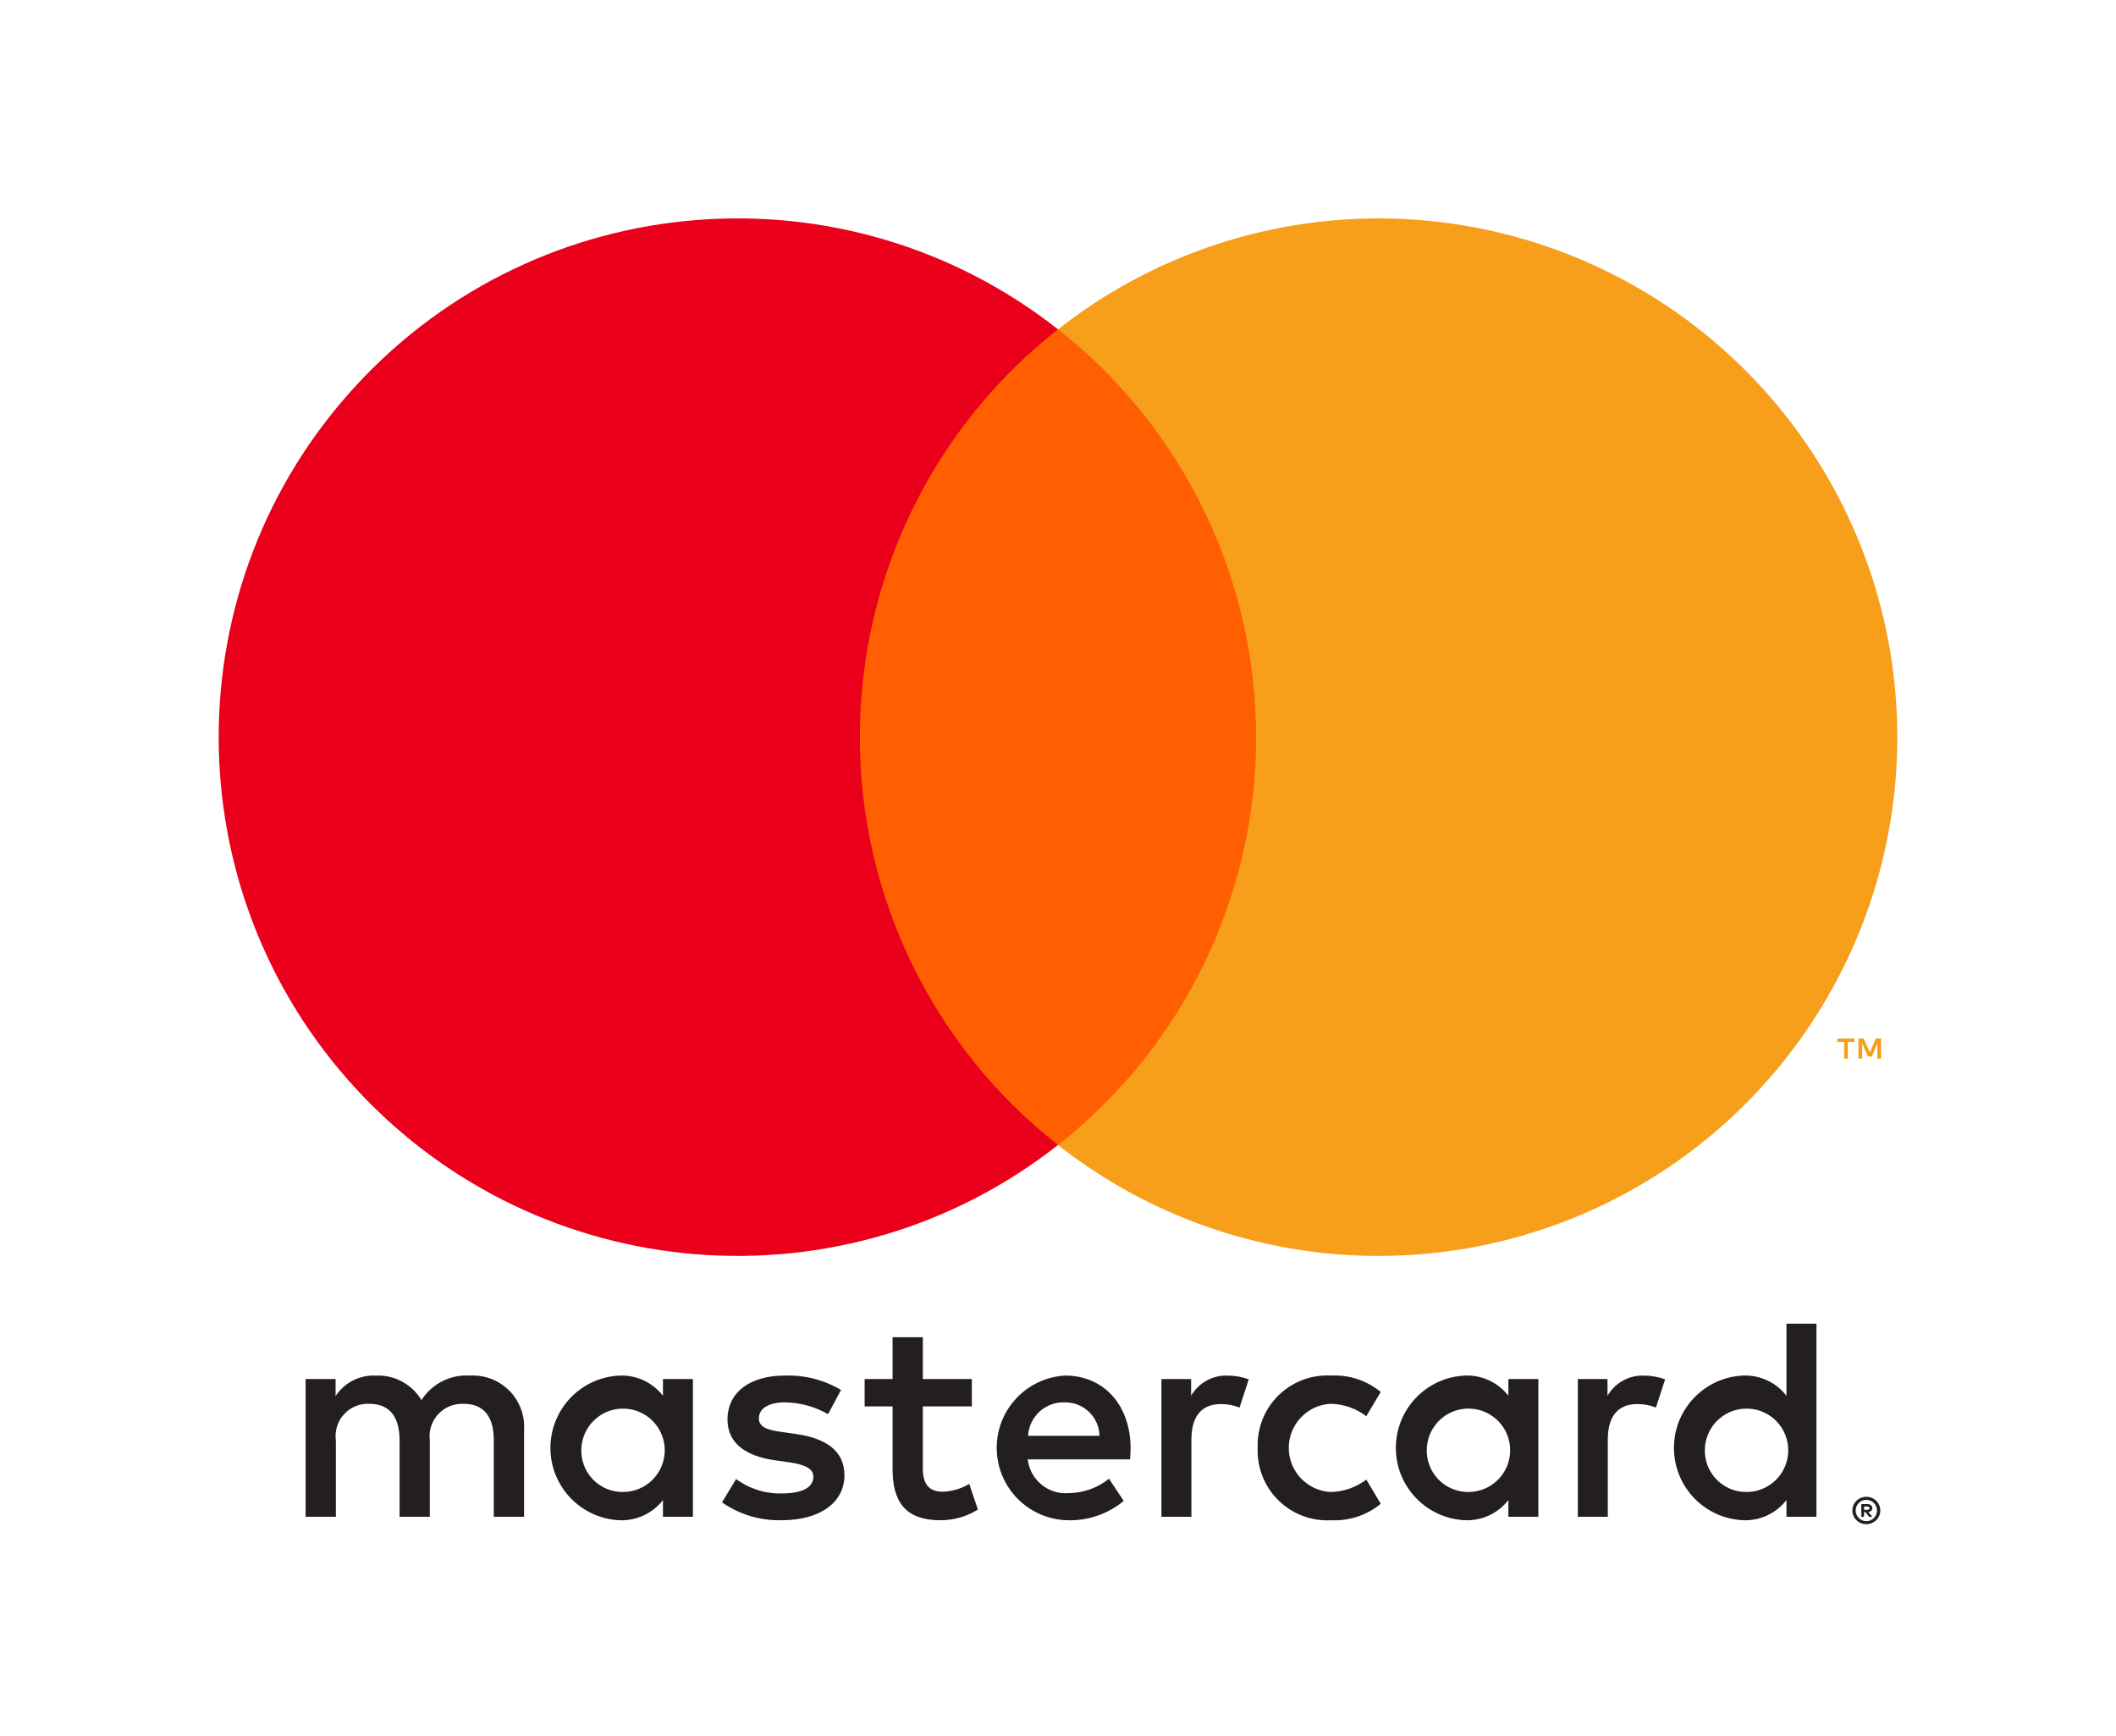
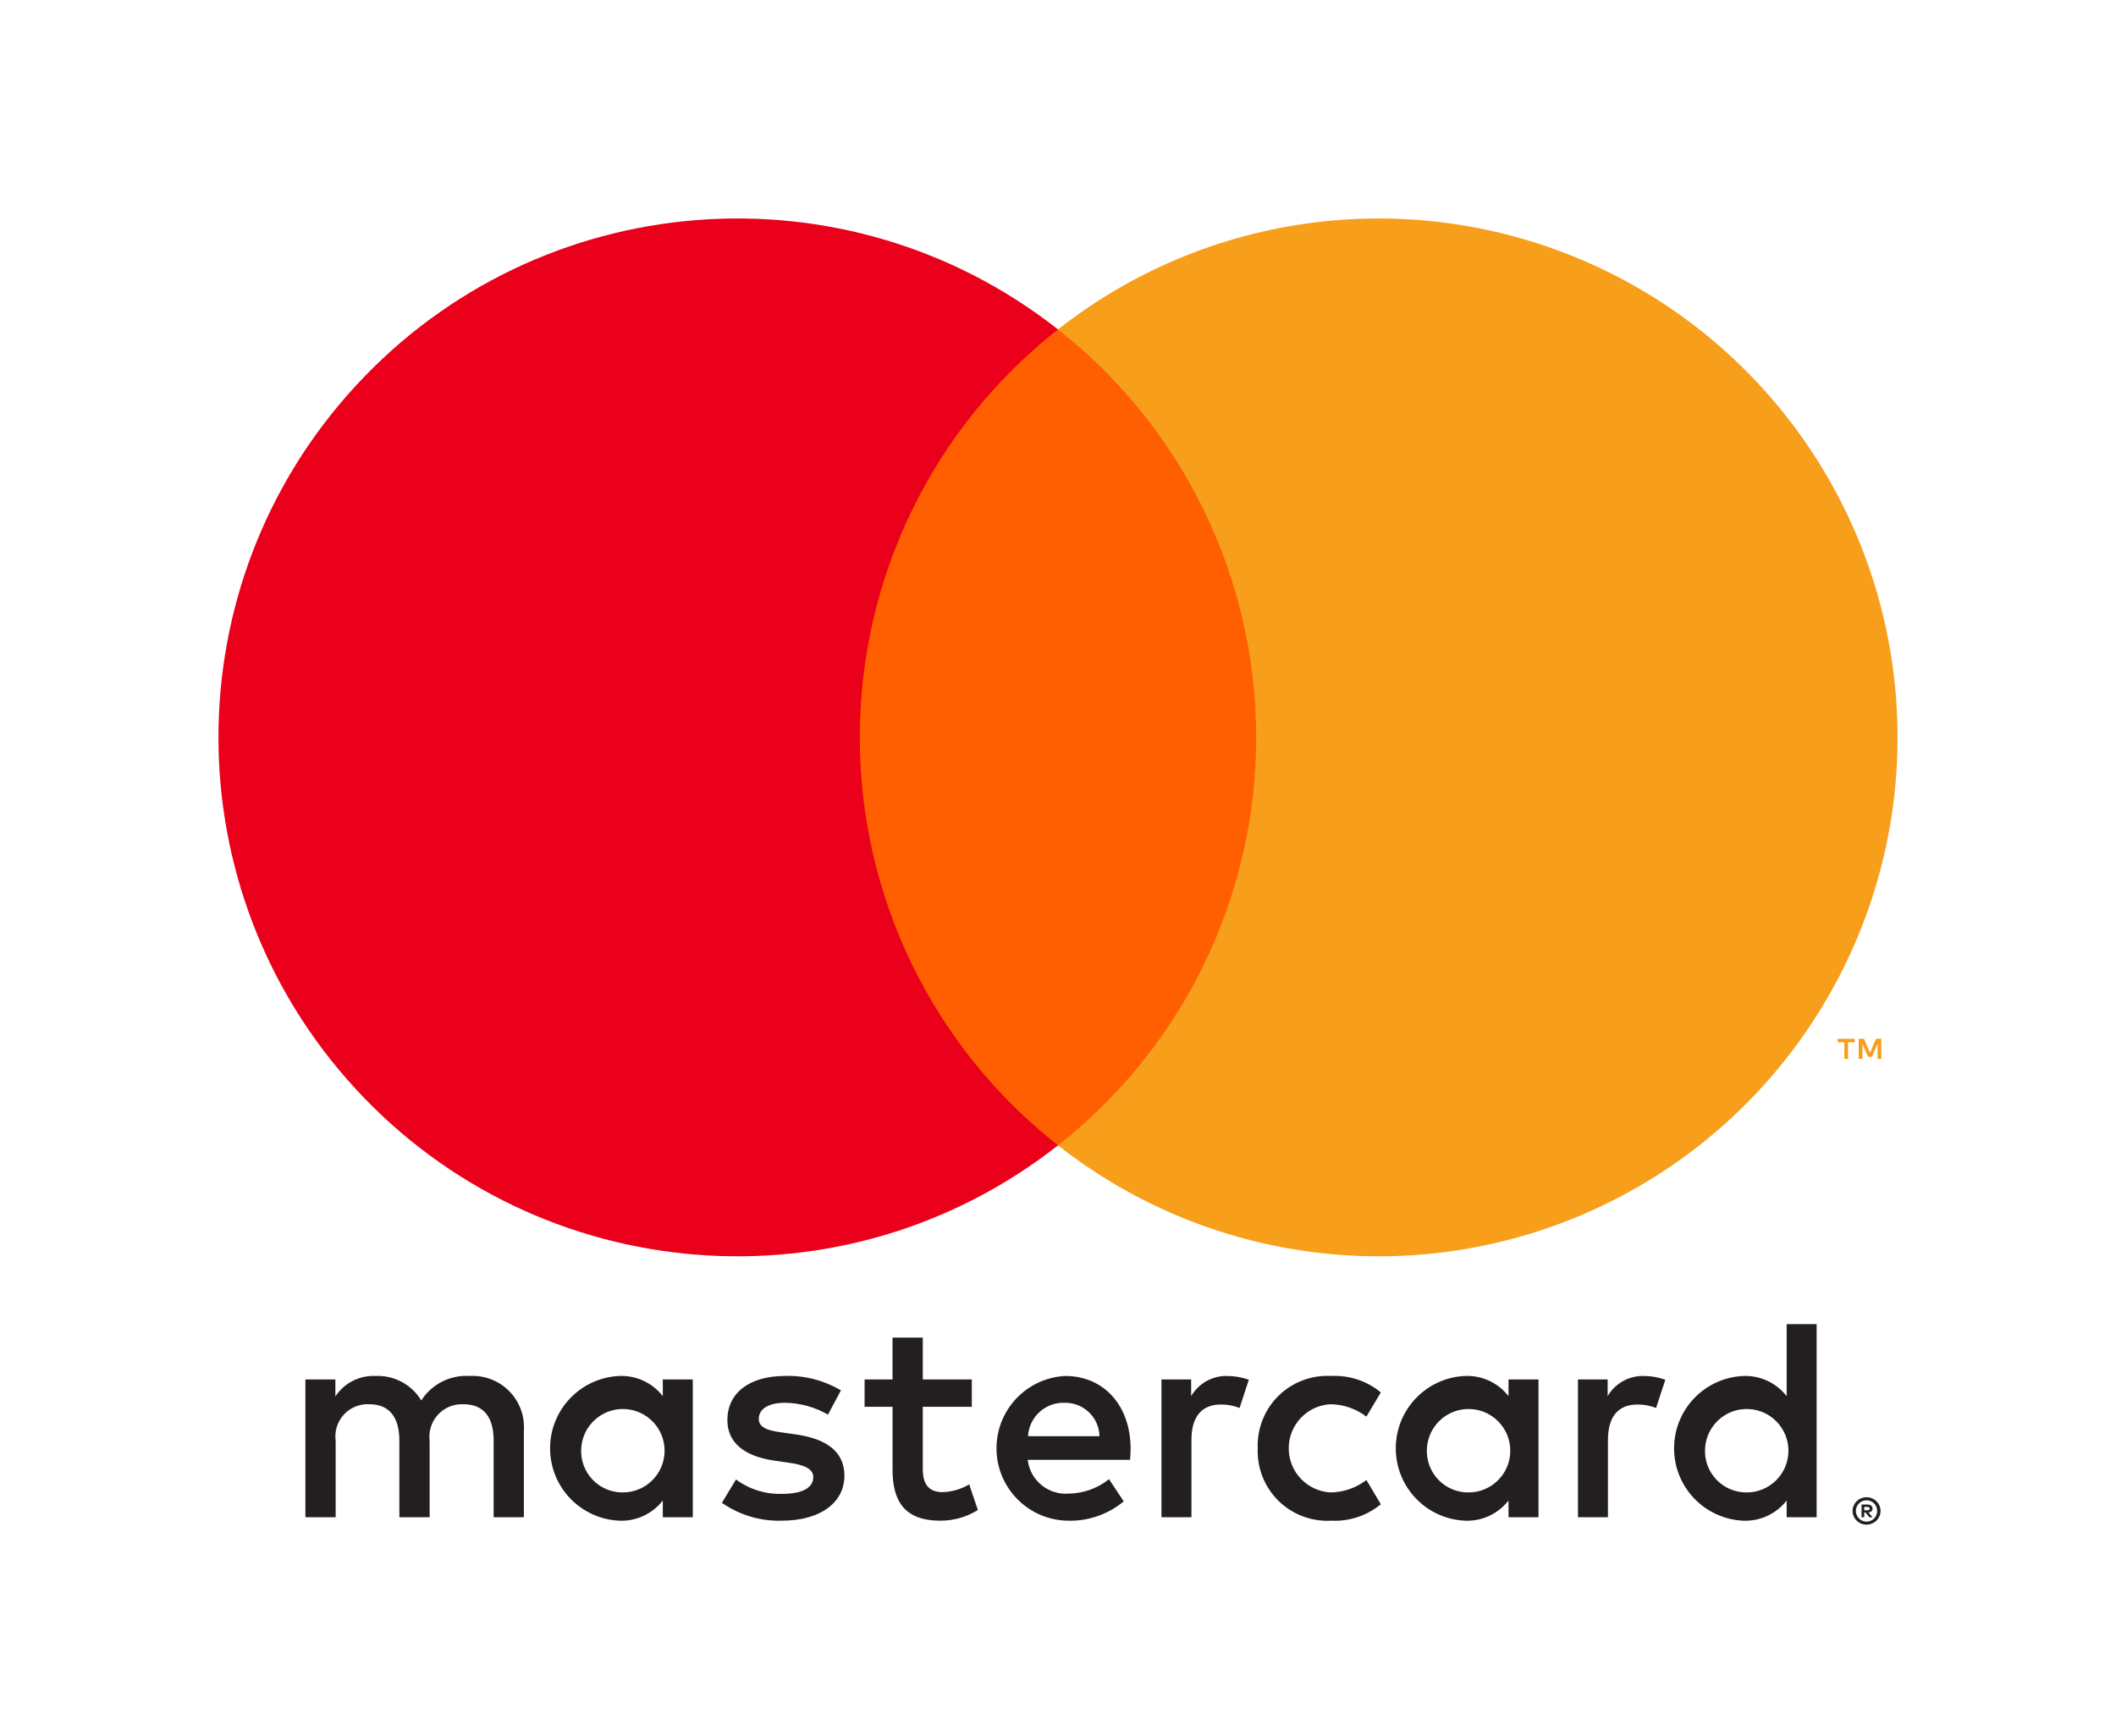
- <svg xmlns="http://www.w3.org/2000/svg" width="2.039in" height="1.672in" viewBox="0 0 146.802 120.415">
-   <g>
-     <rect width="146.802" height="120.415" style="fill: none;" />
-     <g>
-       <path d="M358.944,351.051V345.052a3.558,3.558,0,0,0-3.759-3.799,3.702,3.702,0,0,0-3.36,1.7,3.511,3.511,0,0,0-3.16-1.7,3.161,3.161,0,0,0-2.8,1.42v-1.18h-2.08v9.559h2.1v-5.299a2.236,2.236,0,0,1,2.34-2.54c1.38,0,2.08.9,2.08,2.52v5.319h2.1v-5.299a2.254,2.254,0,0,1,2.34-2.54c1.42,0,2.1.9,2.1,2.52v5.319Zm31.076-9.559h-3.4V338.593h-2.1v2.9h-1.94v1.9h1.94v4.359c0,2.22.86,3.54,3.32,3.54a4.885,4.885,0,0,0,2.6-.74l-.6-1.78a3.839,3.839,0,0,1-1.84.54c-1.04,0-1.38-.64-1.38-1.6v-4.319h3.4Zm17.738-.24a2.819,2.819,0,0,0-2.52,1.4v-1.16h-2.06v9.559h2.08v-5.359c0-1.58.68-2.46,2.04-2.46a3.388,3.388,0,0,1,1.3.24l.64-1.96a4.446,4.446,0,0,0-1.48-.26Zm-26.816 1a7.148,7.148,0,0,0-3.9-1c-2.42,0-3.979,1.16-3.979,3.059,0,1.56,1.16,2.52,3.299,2.82l.98.14c1.14.16,1.68.46,1.68 1,0,.74-.76,1.16-2.18,1.16a5.092,5.092,0,0,1-3.18-1l-.98,1.62a6.897,6.897,0,0,0,4.139,1.24c2.76,0,4.359-1.3,4.359-3.12,0-1.68-1.26-2.56-3.339-2.86l-.98-.14c-.9-.12-1.62-.3-1.62-.94,0-.7.68-1.12,1.82-1.12a6.163,6.163,0,0,1,2.98.82Zm55.712-1a2.819,2.819,0,0,0-2.52,1.4v-1.16h-2.06v9.559h2.08v-5.359c0-1.58.68-2.46,2.04-2.46a3.389,3.389,0,0,1,1.3.24l.64-1.96a4.447,4.447,0,0,0-1.48-.26Zm-26.796,5.019a4.829,4.829,0,0,0,5.099,5.02,5.007,5.007,0,0,0,3.439-1.14l-1-1.68a4.202,4.202,0,0,1-2.5.86,3.065,3.065,0,0,1,0-6.119,4.201,4.201,0,0,1,2.5.86l1-1.68a5.008,5.008,0,0,0-3.439-1.14,4.829,4.829,0,0,0-5.099,5.019Zm19.477,0v-4.779h-2.08v1.16a3.626,3.626,0,0,0-3.02-1.4,5.025,5.025,0,0,0,0,10.039,3.626,3.626,0,0,0,3.02-1.4v1.16H429.334Zm-7.739,0a2.894,2.894,0,1,1,2.9,3.06,2.867,2.867,0,0,1-2.9-3.06Zm-25.096-5.019a5.024,5.024,0,0,0,.14,10.039,5.81,5.81,0,0,0,3.919-1.34l-1.02-1.54a4.554,4.554,0,0,1-2.78 1,2.655,2.655,0,0,1-2.86-2.34H400.998c.02-.26.04-.52.04-.8-.02-2.979-1.86-5.019-4.539-5.019Zm-.04,1.86a2.374,2.374,0,0,1,2.42,2.32h-4.959a2.461,2.461,0,0,1,2.54-2.32Zm52.173,3.159v-8.618h-2.08v4.999a3.626,3.626,0,0,0-3.019-1.4,5.025,5.025,0,0,0,0,10.039,3.626,3.626,0,0,0,3.019-1.4v1.16h2.08Zm3.467,3.394a.954.954,0,0,1,.376.075.976.976,0,0,1,.307.204.957.957,0,0,1,.207.303.934.934,0,0,1,0,.737.965.965,0,0,1-.207.301.998.998,0,0,1-.307.205.939.939,0,0,1-.376.076.968.968,0,0,1-.898-.582.936.936,0,0,1,0-.737.963.963,0,0,1,.206-.303.949.949,0,0,1,.308-.204A.982.982,0,0,1,452.098,349.666Zm0,1.691a.707.707,0,0,0,.287-.058.754.754,0,0,0,.233-.158.745.745,0,0,0,0-1.048.738.738,0,0,0-.233-.157.717.717,0,0,0-.287-.057.747.747,0,0,0-.292.057.73.73,0,0,0-.236.157.744.744,0,0,0,0,1.048.745.745,0,0,0,.236.158A.737.737,0,0,0,452.098,351.357Zm.056-1.185a.402.402,0,0,1,.262.076.253.253,0,0,1,.092.206.24.24,0,0,1-.073.18.35.35,0,0,1-.208.087l.289.333h-.226l-.268-.331h-.086v.331h-.189v-.883Zm-.219.166v.235h.217a.213.213,0,0,0,.119-.029.1.1,0,0,0,.044-.089.098.098,0,0,0-.044-.087.215.215,0,0,0-.119-.029Zm-11.043-4.065a2.894,2.894,0,1,1,2.9,3.06,2.867,2.867,0,0,1-2.9-3.06Zm-70.23,0v-4.779h-2.08v1.16a3.626,3.626,0,0,0-3.02-1.4,5.025,5.025,0,0,0,0,10.039,3.626,3.626,0,0,0,3.02-1.4v1.16h2.08Zm-7.739,0a2.894,2.894,0,1,1,2.9,3.06A2.867,2.867,0,0,1,362.923,346.272Z" transform="translate(-322.5984 -245.7927)" style="fill: #231f20;" />
-       <g>
-         <rect x="57.651" y="22.854" width="31.5" height="56.606" style="fill: #ff5f00;" />
-         <path d="M382.25,296.95A35.938,35.938,0,0,1,396,268.646a36,36,0,1,0,0,56.606A35.938,35.938,0,0,1,382.25,296.95Z" transform="translate(-322.5984 -245.7927)" style="fill: #eb001b;" />
-         <path d="M454.245,296.95A35.999,35.999,0,0,1,396,325.253a36.005,36.005,0,0,0,0-56.606,35.999,35.999,0,0,1,58.245,28.303Z" transform="translate(-322.5984 -245.7927)" style="fill: #f79e1b;" />
-         <path d="M450.81,319.257v-1.159h.467v-.236h-1.19v.236h.468v1.159Zm2.311,0v-1.397h-.365l-.42.961-.42-.961h-.365v1.397h.258v-1.054l.394.909h.267l.394-.911v1.056Z" transform="translate(-322.5984 -245.7927)" style="fill: #f79e1b;" />
-       </g>
-     </g>
-   </g>
+ <svg xmlns="http://www.w3.org/2000/svg" width="195.736" height="160.553" viewBox="0 0 146.802 120.415">
+   <path fill="none" d="M0 0h146.802v120.415H0z" />
+   <path d="M36.345 105.259v-6a3.558 3.558 0 00-3.76-3.8 3.702 3.702 0 00-3.359 1.7 3.511 3.511 0 00-3.16-1.7 3.161 3.161 0 00-2.799 1.42V95.7h-2.08v9.56h2.1v-5.3a2.236 2.236 0 012.34-2.54c1.38 0 2.08.9 2.08 2.52v5.32h2.1v-5.3a2.254 2.254 0 012.339-2.54c1.42 0 2.1.9 2.1 2.52v5.32zm31.076-9.56h-3.4V92.8h-2.1v2.9h-1.939v1.9h1.94v4.359c0 2.22.86 3.54 3.32 3.54a4.885 4.885 0 002.599-.74l-.6-1.78a3.839 3.839 0 01-1.84.54c-1.04 0-1.38-.64-1.38-1.6V97.6h3.4zm17.738-.24a2.82 2.82 0 00-2.52 1.4V95.7h-2.06v9.56h2.08v-5.36c0-1.58.68-2.46 2.04-2.46a3.388 3.388 0 011.3.24l.64-1.96a4.446 4.446 0 00-1.48-.26zm-26.817 1a7.148 7.148 0 00-3.9-1c-2.419 0-3.979 1.16-3.979 3.06 0 1.56 1.16 2.52 3.3 2.82l.98.14c1.14.16 1.68.46 1.68 1 0 .74-.76 1.16-2.18 1.16a5.092 5.092 0 01-3.18-1l-.98 1.62a6.897 6.897 0 004.14 1.24c2.76 0 4.36-1.3 4.36-3.12 0-1.68-1.26-2.56-3.34-2.86l-.98-.14c-.9-.12-1.62-.3-1.62-.94 0-.7.68-1.12 1.82-1.12a6.163 6.163 0 012.98.82zm55.713-1a2.82 2.82 0 00-2.52 1.4V95.7h-2.06v9.56h2.08v-5.36c0-1.58.68-2.46 2.04-2.46a3.389 3.389 0 011.3.24l.64-1.96a4.447 4.447 0 00-1.48-.26zm-26.797 5.02a4.83 4.83 0 005.1 5.02 5.007 5.007 0 003.44-1.14l-1-1.68a4.202 4.202 0 01-2.5.86 3.065 3.065 0 010-6.12 4.201 4.201 0 012.5.86l1-1.68a5.008 5.008 0 00-3.44-1.14 4.83 4.83 0 00-5.1 5.02zm19.478 0v-4.78h-2.08v1.16a3.626 3.626 0 00-3.02-1.4 5.025 5.025 0 000 10.04 3.626 3.626 0 003.02-1.4v1.16h2.08zm-7.74 0a2.894 2.894 0 112.9 3.06 2.867 2.867 0 01-2.9-3.06zM73.9 95.459a5.024 5.024 0 00.14 10.04 5.81 5.81 0 003.92-1.34l-1.02-1.54a4.554 4.554 0 01-2.78 1 2.655 2.655 0 01-2.86-2.34h7.1c.02-.26.04-.52.04-.8-.02-2.98-1.86-5.02-4.54-5.02zm-.04 1.86a2.374 2.374 0 012.42 2.32h-4.96a2.46 2.46 0 012.54-2.32zm52.173 3.16v-8.618h-2.08v4.999a3.626 3.626 0 00-3.02-1.4 5.025 5.025 0 000 10.039 3.626 3.626 0 003.02-1.4v1.16h2.08zm3.467 3.394a.954.954 0 01.376.075.976.976 0 01.307.204.957.957 0 01.208.302.934.934 0 010 .737.965.965 0 01-.208.302.998.998 0 01-.307.205.94.94 0 01-.376.076.968.968 0 01-.898-.583.936.936 0 010-.737.963.963 0 01.206-.302.95.95 0 01.309-.204.982.982 0 01.383-.075zm0 1.69a.707.707 0 00.286-.057.754.754 0 00.233-.159.745.745 0 000-1.048.738.738 0 00-.233-.157.717.717 0 00-.286-.057.747.747 0 00-.292.057.73.73 0 00-.237.157.744.744 0 000 1.048.745.745 0 00.237.159.737.737 0 00.292.058zm.056-1.184a.402.402 0 01.262.075.253.253 0 01.092.206.24.24 0 01-.074.18.35.35 0 01-.208.088l.289.333h-.226l-.268-.33h-.086v.33h-.189v-.882zm-.22.165v.235h.218a.213.213 0 00.118-.03.1.1 0 00.044-.089.098.098 0 00-.044-.087.215.215 0 00-.118-.029zm-11.042-4.065a2.894 2.894 0 112.9 3.06 2.867 2.867 0 01-2.9-3.06zm-70.23 0v-4.78h-2.08v1.16a3.626 3.626 0 00-3.02-1.4 5.025 5.025 0 000 10.04 3.626 3.626 0 003.02-1.4v1.16h2.08zm-7.74 0a2.894 2.894 0 112.9 3.06 2.867 2.867 0 01-2.9-3.06z" fill="#231f20" />
+   <path fill="#ff5f00" d="M57.651 22.854h31.5V79.46h-31.5z" />
+   <path d="M59.652 51.157a35.938 35.938 0 0113.75-28.303 36 36 0 100 56.606 35.938 35.938 0 01-13.75-28.303z" fill="#eb001b" />
+   <path d="M131.647 51.157A35.999 35.999 0 0173.402 79.46a36.005 36.005 0 000-56.606 35.999 35.999 0 0158.245 28.303zM128.212 73.464v-1.16h.467v-.235h-1.19v.236h.467v1.159zm2.31 0v-1.397h-.365l-.42.96-.419-.96h-.365v1.397h.258V72.41l.393.909h.267l.394-.911v1.056z" fill="#f79e1b" />
</svg>
